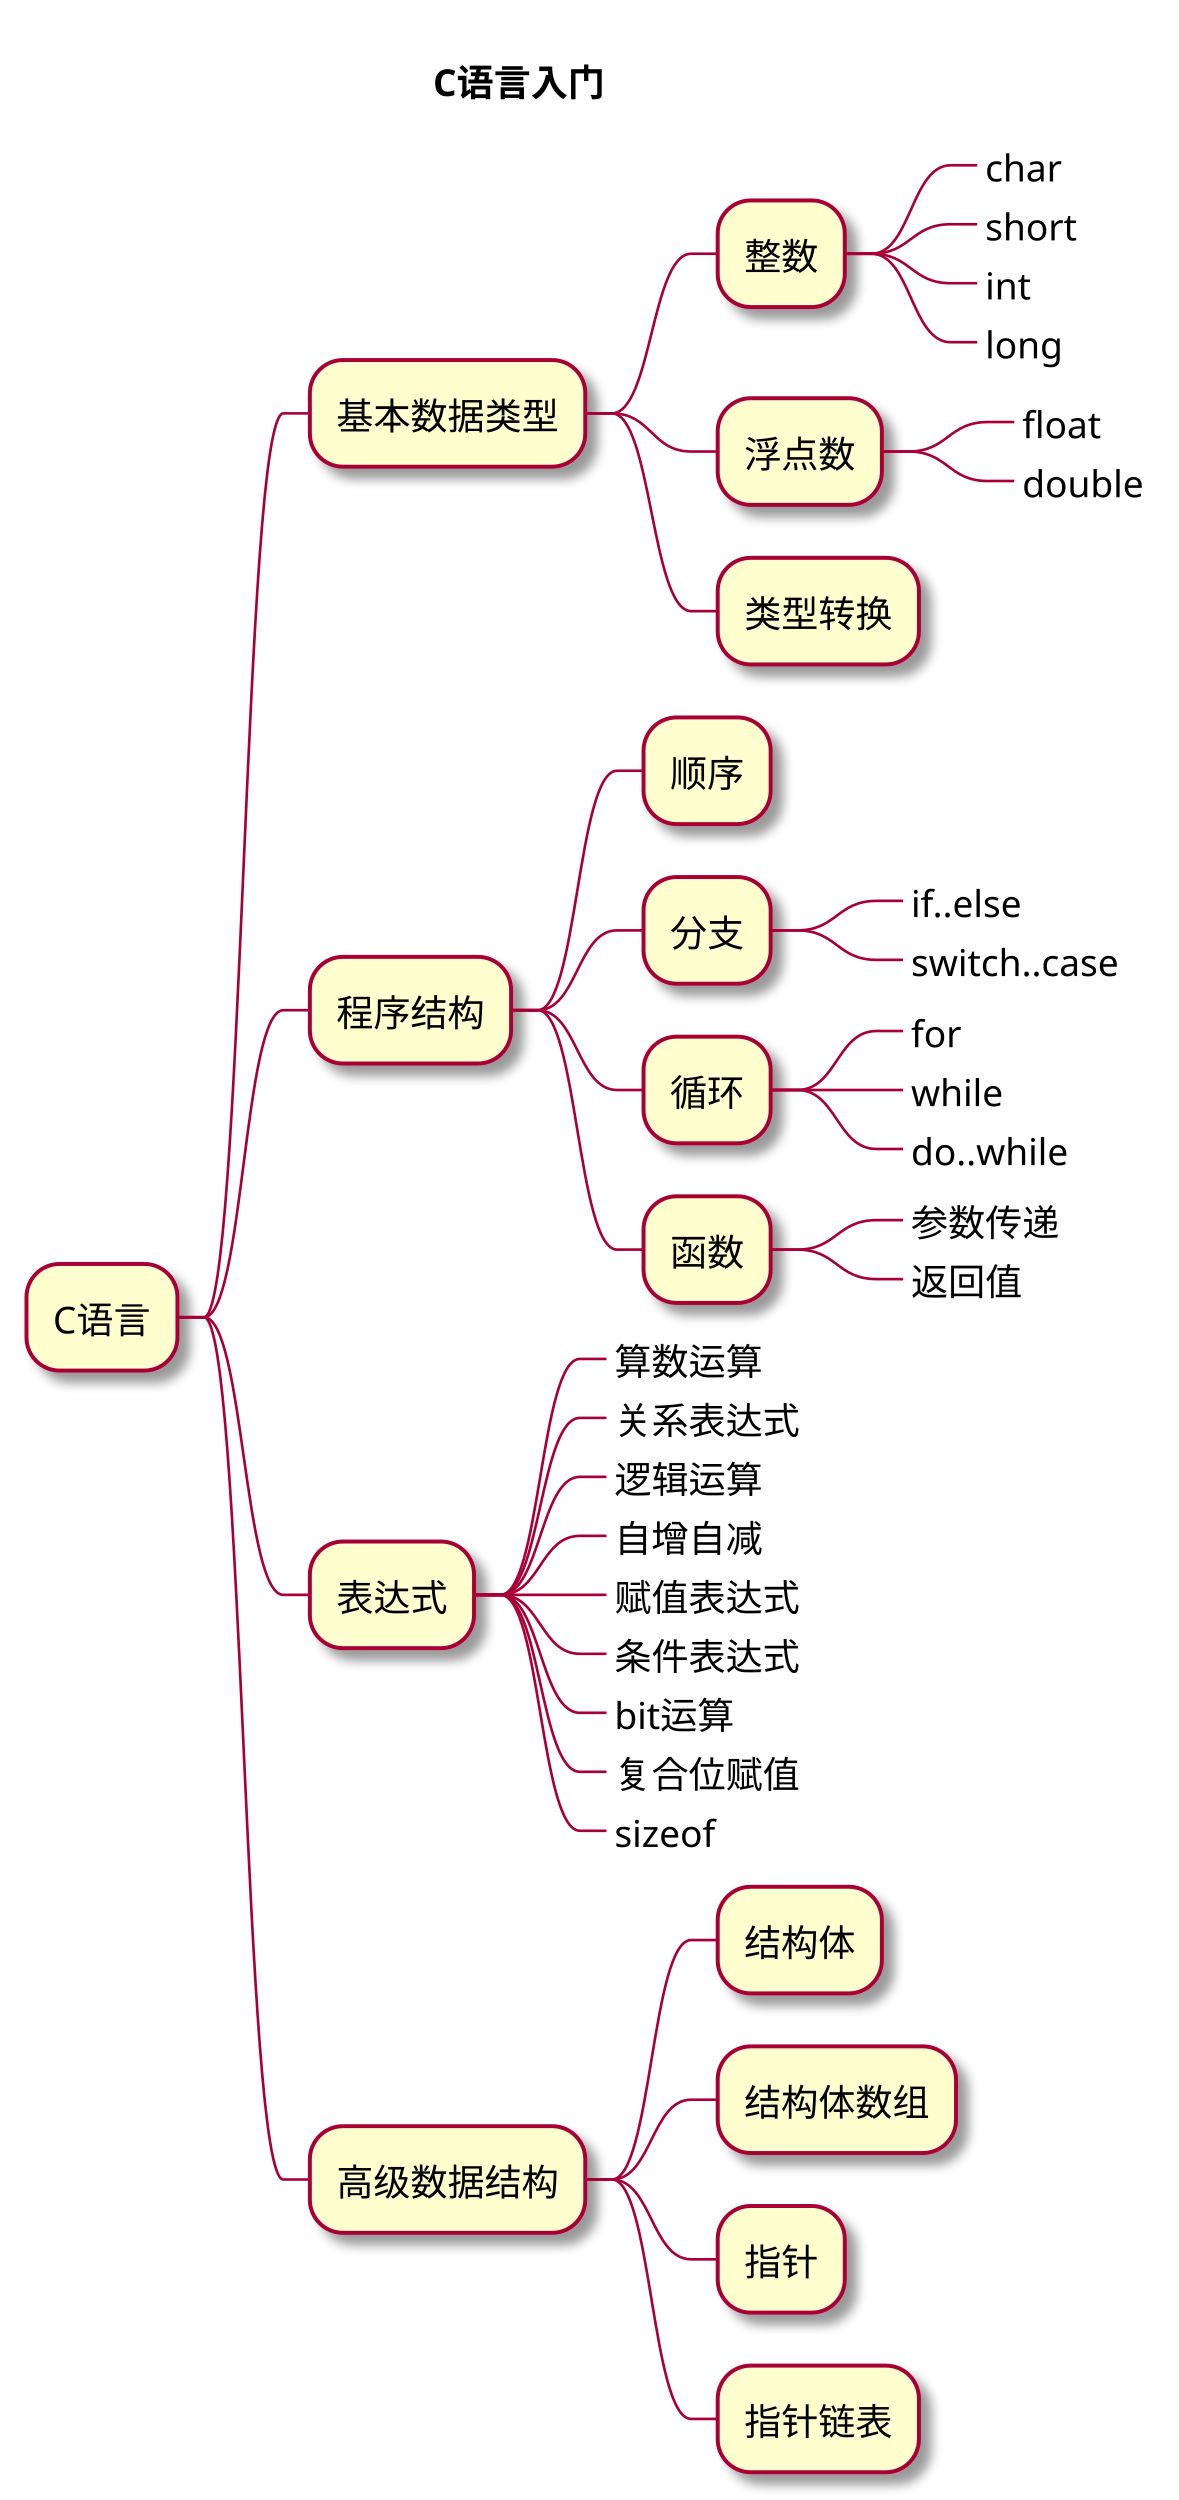
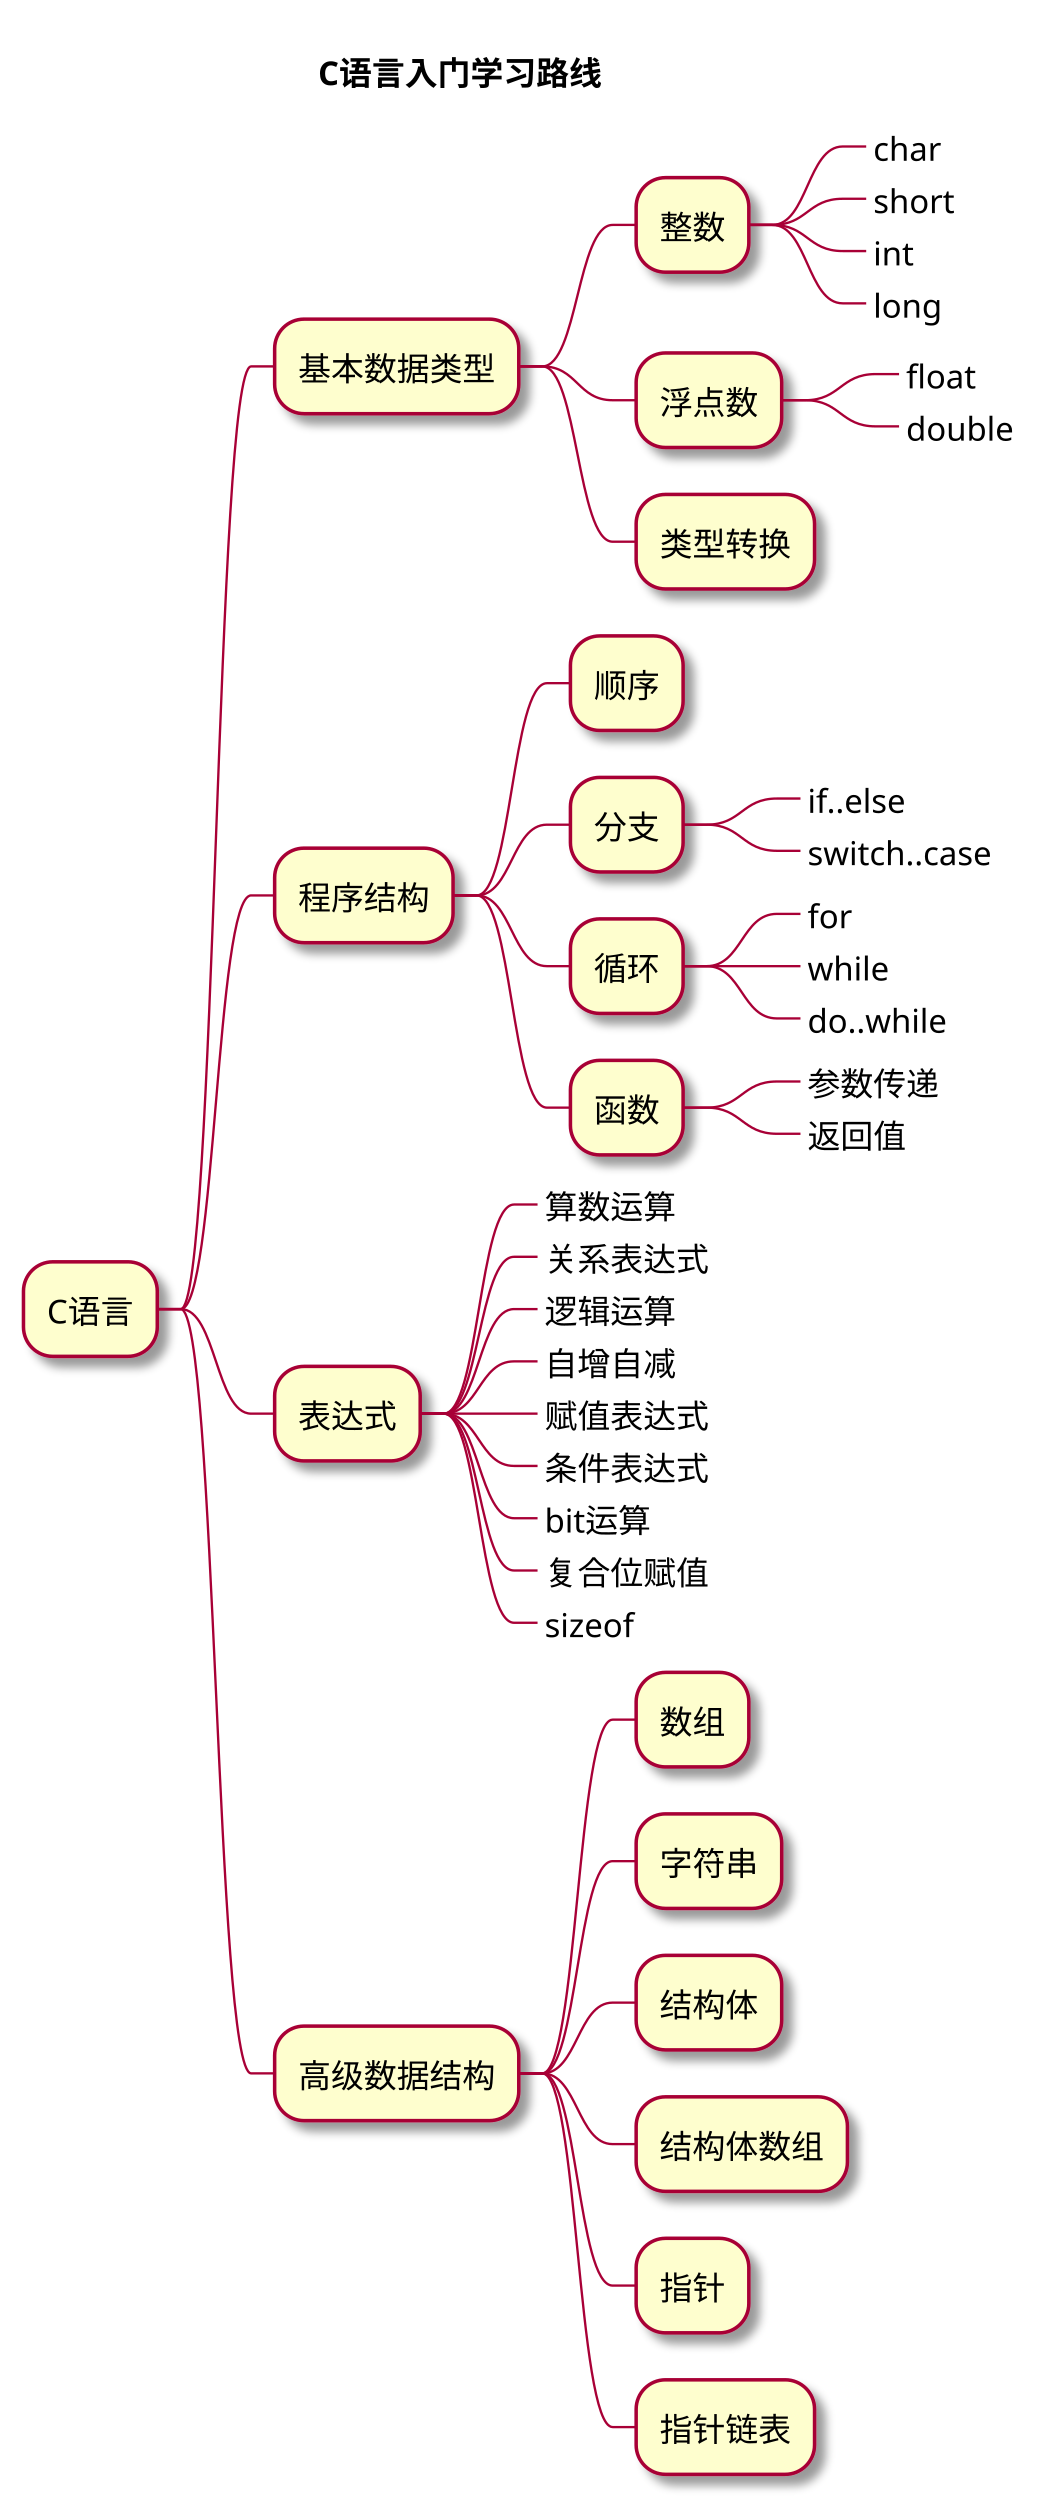
- <svg xmlns="http://www.w3.org/2000/svg" contentScriptType="application/ecmascript" contentStyleType="text/css" height="944px" preserveAspectRatio="none" style="width:445px;height:944px;" version="1.1" viewBox="0 0 445 944" width="445px" zoomAndPan="magnify">
+ <svg xmlns="http://www.w3.org/2000/svg" contentScriptType="application/ecmascript" contentStyleType="text/css" height="1065px" preserveAspectRatio="none" style="width:445px;height:1065px;" version="1.1" viewBox="0 0 445 1065" width="445px" zoomAndPan="magnify">
  <defs>
-     <filter height="300%" id="f1a5dz5rd320h" width="300%" x="-1" y="-1">
+     <filter height="300%" id="f1ky283kv7329q" width="300%" x="-1" y="-1">
      <feGaussianBlur result="blurOut" stdDeviation="2.0" />
      <feColorMatrix in="blurOut" result="blurOut2" type="matrix" values="0 0 0 0 0 0 0 0 0 0 0 0 0 0 0 0 0 0 .4 0" />
      <feOffset dx="4.0" dy="4.0" in="blurOut2" result="blurOut3" />
      <feBlend in="SourceGraphic" in2="blurOut3" mode="normal" />
    </filter>
  </defs>
  <g>
-     <rect fill="none" height="30.272" style="stroke: none; stroke-width: 1.0;" width="75" x="158.5" y="15" />
-     <text fill="#000000" font-family="sans-serif" font-size="14" font-weight="bold" lengthAdjust="spacingAndGlyphs" textLength="65" x="163.5" y="36.24">C语言入门</text>
-     <rect fill="#FEFECE" filter="url(#f1a5dz5rd320h)" height="40.272" rx="12.5" ry="12.5" style="stroke: #A80036; stroke-width: 1.5;" width="57" x="10" y="477.263" />
-     <text fill="#000000" font-family="sans-serif" font-size="14" lengthAdjust="spacingAndGlyphs" textLength="37" x="20" y="503.503">C语言</text>
-     <rect fill="#FEFECE" filter="url(#f1a5dz5rd320h)" height="40.272" rx="12.5" ry="12.5" style="stroke: #A80036; stroke-width: 1.5;" width="104" x="117" y="135.952" />
+     <rect fill="none" height="30.272" style="stroke: none; stroke-width: 1.0;" width="131" x="130.5" y="15" />
+     <text fill="#000000" font-family="sans-serif" font-size="14" font-weight="bold" lengthAdjust="spacingAndGlyphs" textLength="121" x="135.5" y="36.24">C语言入门学习路线</text>
+     <rect fill="#FEFECE" filter="url(#f1ky283kv7329q)" height="40.272" rx="12.5" ry="12.5" style="stroke: #A80036; stroke-width: 1.5;" width="57" x="10" y="537.535" />
+     <text fill="#000000" font-family="sans-serif" font-size="14" lengthAdjust="spacingAndGlyphs" textLength="37" x="20" y="563.775">C语言</text>
+     <rect fill="#FEFECE" filter="url(#f1ky283kv7329q)" height="40.272" rx="12.5" ry="12.5" style="stroke: #A80036; stroke-width: 1.5;" width="104" x="117" y="135.952" />
    <text fill="#000000" font-family="sans-serif" font-size="14" lengthAdjust="spacingAndGlyphs" textLength="84" x="127" y="162.192">基本数据类型</text>
-     <rect fill="#FEFECE" filter="url(#f1a5dz5rd320h)" height="40.272" rx="12.5" ry="12.5" style="stroke: #A80036; stroke-width: 1.5;" width="48" x="271" y="75.68" />
+     <rect fill="#FEFECE" filter="url(#f1ky283kv7329q)" height="40.272" rx="12.5" ry="12.5" style="stroke: #A80036; stroke-width: 1.5;" width="48" x="271" y="75.68" />
    <text fill="#000000" font-family="sans-serif" font-size="14" lengthAdjust="spacingAndGlyphs" textLength="28" x="281" y="101.92">整数</text>
    <text fill="#000000" font-family="sans-serif" font-size="14" lengthAdjust="spacingAndGlyphs" textLength="29" x="372" y="68.512">char</text>
    <path d="M319,95.816 L329,95.816 C344,95.816 344,62.408 359,62.408 L369,62.408 " fill="none" style="stroke: #A80036; stroke-width: 1.0;" />
    <text fill="#000000" font-family="sans-serif" font-size="14" lengthAdjust="spacingAndGlyphs" textLength="34" x="372" y="90.784">short</text>
    <path d="M319,95.816 L329,95.816 C344,95.816 344,84.68 359,84.68 L369,84.68 " fill="none" style="stroke: #A80036; stroke-width: 1.0;" />
    <text fill="#000000" font-family="sans-serif" font-size="14" lengthAdjust="spacingAndGlyphs" textLength="18" x="372" y="113.056">int</text>
    <path d="M319,95.816 L329,95.816 C344,95.816 344,106.952 359,106.952 L369,106.952 " fill="none" style="stroke: #A80036; stroke-width: 1.0;" />
    <text fill="#000000" font-family="sans-serif" font-size="14" lengthAdjust="spacingAndGlyphs" textLength="29" x="372" y="135.328">long</text>
    <path d="M319,95.816 L329,95.816 C344,95.816 344,129.224 359,129.224 L369,129.224 " fill="none" style="stroke: #A80036; stroke-width: 1.0;" />
    <path d="M221,156.088 L231,156.088 C246,156.088 246,95.816 261,95.816 L271,95.816 " fill="none" style="stroke: #A80036; stroke-width: 1.0;" />
-     <rect fill="#FEFECE" filter="url(#f1a5dz5rd320h)" height="40.272" rx="12.5" ry="12.5" style="stroke: #A80036; stroke-width: 1.5;" width="62" x="271" y="150.36" />
+     <rect fill="#FEFECE" filter="url(#f1ky283kv7329q)" height="40.272" rx="12.5" ry="12.5" style="stroke: #A80036; stroke-width: 1.5;" width="62" x="271" y="150.36" />
    <text fill="#000000" font-family="sans-serif" font-size="14" lengthAdjust="spacingAndGlyphs" textLength="42" x="281" y="176.6">浮点数</text>
    <text fill="#000000" font-family="sans-serif" font-size="14" lengthAdjust="spacingAndGlyphs" textLength="30" x="386" y="165.464">float</text>
    <path d="M333,170.495 L343,170.495 C358,170.495 358,159.36 373,159.36 L383,159.36 " fill="none" style="stroke: #A80036; stroke-width: 1.0;" />
    <text fill="#000000" font-family="sans-serif" font-size="14" lengthAdjust="spacingAndGlyphs" textLength="47" x="386" y="187.735">double</text>
    <path d="M333,170.495 L343,170.495 C358,170.495 358,181.631 373,181.631 L383,181.631 " fill="none" style="stroke: #A80036; stroke-width: 1.0;" />
    <path d="M221,156.088 L231,156.088 C246,156.088 246,170.495 261,170.495 L271,170.495 " fill="none" style="stroke: #A80036; stroke-width: 1.0;" />
-     <rect fill="#FEFECE" filter="url(#f1a5dz5rd320h)" height="40.272" rx="12.5" ry="12.5" style="stroke: #A80036; stroke-width: 1.5;" width="76" x="271" y="210.631" />
+     <rect fill="#FEFECE" filter="url(#f1ky283kv7329q)" height="40.272" rx="12.5" ry="12.5" style="stroke: #A80036; stroke-width: 1.5;" width="76" x="271" y="210.631" />
    <text fill="#000000" font-family="sans-serif" font-size="14" lengthAdjust="spacingAndGlyphs" textLength="56" x="281" y="236.871">类型转换</text>
    <path d="M221,156.088 L231,156.088 C246,156.088 246,230.767 261,230.767 L271,230.767 " fill="none" style="stroke: #A80036; stroke-width: 1.0;" />
-     <path d="M67,497.399 L77,497.399 C92,497.399 92,156.088 107,156.088 L117,156.088 " fill="none" style="stroke: #A80036; stroke-width: 1.0;" />
-     <rect fill="#FEFECE" filter="url(#f1a5dz5rd320h)" height="40.272" rx="12.5" ry="12.5" style="stroke: #A80036; stroke-width: 1.5;" width="76" x="117" y="361.311" />
+     <path d="M67,557.671 L77,557.671 C92,557.671 92,156.088 107,156.088 L117,156.088 " fill="none" style="stroke: #A80036; stroke-width: 1.0;" />
+     <rect fill="#FEFECE" filter="url(#f1ky283kv7329q)" height="40.272" rx="12.5" ry="12.5" style="stroke: #A80036; stroke-width: 1.5;" width="76" x="117" y="361.311" />
    <text fill="#000000" font-family="sans-serif" font-size="14" lengthAdjust="spacingAndGlyphs" textLength="56" x="127" y="387.551">程序结构</text>
-     <rect fill="#FEFECE" filter="url(#f1a5dz5rd320h)" height="40.272" rx="12.5" ry="12.5" style="stroke: #A80036; stroke-width: 1.5;" width="48" x="243" y="270.903" />
+     <rect fill="#FEFECE" filter="url(#f1ky283kv7329q)" height="40.272" rx="12.5" ry="12.5" style="stroke: #A80036; stroke-width: 1.5;" width="48" x="243" y="270.903" />
    <text fill="#000000" font-family="sans-serif" font-size="14" lengthAdjust="spacingAndGlyphs" textLength="28" x="253" y="297.143">顺序</text>
    <path d="M193,381.447 L203,381.447 C218,381.447 218,291.039 233,291.039 L243,291.039 " fill="none" style="stroke: #A80036; stroke-width: 1.0;" />
-     <rect fill="#FEFECE" filter="url(#f1a5dz5rd320h)" height="40.272" rx="12.5" ry="12.5" style="stroke: #A80036; stroke-width: 1.5;" width="48" x="243" y="331.175" />
+     <rect fill="#FEFECE" filter="url(#f1ky283kv7329q)" height="40.272" rx="12.5" ry="12.5" style="stroke: #A80036; stroke-width: 1.5;" width="48" x="243" y="331.175" />
    <text fill="#000000" font-family="sans-serif" font-size="14" lengthAdjust="spacingAndGlyphs" textLength="28" x="253" y="357.415">分支</text>
    <text fill="#000000" font-family="sans-serif" font-size="14" lengthAdjust="spacingAndGlyphs" textLength="44" x="344" y="346.279">if..else</text>
    <path d="M291,351.311 L301,351.311 C316,351.311 316,340.175 331,340.175 L341,340.175 " fill="none" style="stroke: #A80036; stroke-width: 1.0;" />
    <text fill="#000000" font-family="sans-serif" font-size="14" lengthAdjust="spacingAndGlyphs" textLength="81" x="344" y="368.551">switch..case</text>
    <path d="M291,351.311 L301,351.311 C316,351.311 316,362.447 331,362.447 L341,362.447 " fill="none" style="stroke: #A80036; stroke-width: 1.0;" />
    <path d="M193,381.447 L203,381.447 C218,381.447 218,351.311 233,351.311 L243,351.311 " fill="none" style="stroke: #A80036; stroke-width: 1.0;" />
-     <rect fill="#FEFECE" filter="url(#f1a5dz5rd320h)" height="40.272" rx="12.5" ry="12.5" style="stroke: #A80036; stroke-width: 1.5;" width="48" x="243" y="391.447" />
+     <rect fill="#FEFECE" filter="url(#f1ky283kv7329q)" height="40.272" rx="12.5" ry="12.5" style="stroke: #A80036; stroke-width: 1.5;" width="48" x="243" y="391.447" />
    <text fill="#000000" font-family="sans-serif" font-size="14" lengthAdjust="spacingAndGlyphs" textLength="28" x="253" y="417.687">循环</text>
    <text fill="#000000" font-family="sans-serif" font-size="14" lengthAdjust="spacingAndGlyphs" textLength="18" x="344" y="395.415">for</text>
    <path d="M291,411.583 L301,411.583 C316,411.583 316,389.311 331,389.311 L341,389.311 " fill="none" style="stroke: #A80036; stroke-width: 1.0;" />
    <text fill="#000000" font-family="sans-serif" font-size="14" lengthAdjust="spacingAndGlyphs" textLength="36" x="344" y="417.687">while</text>
    <path d="M291,411.583 L301,411.583 C316,411.583 316,411.583 331,411.583 L341,411.583 " fill="none" style="stroke: #A80036; stroke-width: 1.0;" />
    <text fill="#000000" font-family="sans-serif" font-size="14" lengthAdjust="spacingAndGlyphs" textLength="61" x="344" y="439.959">do..while</text>
    <path d="M291,411.583 L301,411.583 C316,411.583 316,433.855 331,433.855 L341,433.855 " fill="none" style="stroke: #A80036; stroke-width: 1.0;" />
    <path d="M193,381.447 L203,381.447 C218,381.447 218,411.583 233,411.583 L243,411.583 " fill="none" style="stroke: #A80036; stroke-width: 1.0;" />
-     <rect fill="#FEFECE" filter="url(#f1a5dz5rd320h)" height="40.272" rx="12.5" ry="12.5" style="stroke: #A80036; stroke-width: 1.5;" width="48" x="243" y="451.719" />
+     <rect fill="#FEFECE" filter="url(#f1ky283kv7329q)" height="40.272" rx="12.5" ry="12.5" style="stroke: #A80036; stroke-width: 1.5;" width="48" x="243" y="451.719" />
    <text fill="#000000" font-family="sans-serif" font-size="14" lengthAdjust="spacingAndGlyphs" textLength="28" x="253" y="477.959">函数</text>
    <text fill="#000000" font-family="sans-serif" font-size="14" lengthAdjust="spacingAndGlyphs" textLength="56" x="344" y="466.823">参数传递</text>
    <path d="M291,471.855 L301,471.855 C316,471.855 316,460.719 331,460.719 L341,460.719 " fill="none" style="stroke: #A80036; stroke-width: 1.0;" />
    <text fill="#000000" font-family="sans-serif" font-size="14" lengthAdjust="spacingAndGlyphs" textLength="42" x="344" y="489.095">返回值</text>
    <path d="M291,471.855 L301,471.855 C316,471.855 316,482.991 331,482.991 L341,482.991 " fill="none" style="stroke: #A80036; stroke-width: 1.0;" />
    <path d="M193,381.447 L203,381.447 C218,381.447 218,471.855 233,471.855 L243,471.855 " fill="none" style="stroke: #A80036; stroke-width: 1.0;" />
-     <path d="M67,497.399 L77,497.399 C92,497.399 92,381.447 107,381.447 L117,381.447 " fill="none" style="stroke: #A80036; stroke-width: 1.0;" />
-     <rect fill="#FEFECE" filter="url(#f1a5dz5rd320h)" height="40.272" rx="12.5" ry="12.5" style="stroke: #A80036; stroke-width: 1.5;" width="62" x="117" y="582.079" />
+     <path d="M67,557.671 L77,557.671 C92,557.671 92,381.447 107,381.447 L117,381.447 " fill="none" style="stroke: #A80036; stroke-width: 1.0;" />
+     <rect fill="#FEFECE" filter="url(#f1ky283kv7329q)" height="40.272" rx="12.5" ry="12.5" style="stroke: #A80036; stroke-width: 1.5;" width="62" x="117" y="582.079" />
    <text fill="#000000" font-family="sans-serif" font-size="14" lengthAdjust="spacingAndGlyphs" textLength="42" x="127" y="608.319">表达式</text>
    <text fill="#000000" font-family="sans-serif" font-size="14" lengthAdjust="spacingAndGlyphs" textLength="56" x="232" y="519.231">算数运算</text>
    <path d="M179,602.215 L189,602.215 C204,602.215 204,513.127 219,513.127 L229,513.127 " fill="none" style="stroke: #A80036; stroke-width: 1.0;" />
    <text fill="#000000" font-family="sans-serif" font-size="14" lengthAdjust="spacingAndGlyphs" textLength="70" x="232" y="541.503">关系表达式</text>
    <path d="M179,602.215 L189,602.215 C204,602.215 204,535.399 219,535.399 L229,535.399 " fill="none" style="stroke: #A80036; stroke-width: 1.0;" />
    <text fill="#000000" font-family="sans-serif" font-size="14" lengthAdjust="spacingAndGlyphs" textLength="56" x="232" y="563.775">逻辑运算</text>
    <path d="M179,602.215 L189,602.215 C204,602.215 204,557.671 219,557.671 L229,557.671 " fill="none" style="stroke: #A80036; stroke-width: 1.0;" />
    <text fill="#000000" font-family="sans-serif" font-size="14" lengthAdjust="spacingAndGlyphs" textLength="56" x="232" y="586.047">自增自减</text>
    <path d="M179,602.215 L189,602.215 C204,602.215 204,579.943 219,579.943 L229,579.943 " fill="none" style="stroke: #A80036; stroke-width: 1.0;" />
    <text fill="#000000" font-family="sans-serif" font-size="14" lengthAdjust="spacingAndGlyphs" textLength="70" x="232" y="608.319">赋值表达式</text>
    <path d="M179,602.215 L189,602.215 C204,602.215 204,602.215 219,602.215 L229,602.215 " fill="none" style="stroke: #A80036; stroke-width: 1.0;" />
    <text fill="#000000" font-family="sans-serif" font-size="14" lengthAdjust="spacingAndGlyphs" textLength="70" x="232" y="630.591">条件表达式</text>
    <path d="M179,602.215 L189,602.215 C204,602.215 204,624.486 219,624.486 L229,624.486 " fill="none" style="stroke: #A80036; stroke-width: 1.0;" />
    <text fill="#000000" font-family="sans-serif" font-size="14" lengthAdjust="spacingAndGlyphs" textLength="46" x="232" y="652.862">bit运算</text>
    <path d="M179,602.215 L189,602.215 C204,602.215 204,646.759 219,646.759 L229,646.759 " fill="none" style="stroke: #A80036; stroke-width: 1.0;" />
    <text fill="#000000" font-family="sans-serif" font-size="14" lengthAdjust="spacingAndGlyphs" textLength="70" x="232" y="675.134">复合位赋值</text>
    <path d="M179,602.215 L189,602.215 C204,602.215 204,669.03 219,669.03 L229,669.03 " fill="none" style="stroke: #A80036; stroke-width: 1.0;" />
    <text fill="#000000" font-family="sans-serif" font-size="14" lengthAdjust="spacingAndGlyphs" textLength="39" x="232" y="697.406">sizeof</text>
    <path d="M179,602.215 L189,602.215 C204,602.215 204,691.302 219,691.302 L229,691.302 " fill="none" style="stroke: #A80036; stroke-width: 1.0;" />
-     <path d="M67,497.399 L77,497.399 C92,497.399 92,602.215 107,602.215 L117,602.215 " fill="none" style="stroke: #A80036; stroke-width: 1.0;" />
-     <rect fill="#FEFECE" filter="url(#f1a5dz5rd320h)" height="40.272" rx="12.5" ry="12.5" style="stroke: #A80036; stroke-width: 1.5;" width="104" x="117" y="802.846" />
-     <text fill="#000000" font-family="sans-serif" font-size="14" lengthAdjust="spacingAndGlyphs" textLength="84" x="127" y="829.086">高级数据结构</text>
-     <rect fill="#FEFECE" filter="url(#f1a5dz5rd320h)" height="40.272" rx="12.5" ry="12.5" style="stroke: #A80036; stroke-width: 1.5;" width="62" x="271" y="712.438" />
-     <text fill="#000000" font-family="sans-serif" font-size="14" lengthAdjust="spacingAndGlyphs" textLength="42" x="281" y="738.678">结构体</text>
-     <path d="M221,822.982 L231,822.982 C246,822.982 246,732.574 261,732.574 L271,732.574 " fill="none" style="stroke: #A80036; stroke-width: 1.0;" />
-     <rect fill="#FEFECE" filter="url(#f1a5dz5rd320h)" height="40.272" rx="12.5" ry="12.5" style="stroke: #A80036; stroke-width: 1.5;" width="90" x="271" y="772.71" />
-     <text fill="#000000" font-family="sans-serif" font-size="14" lengthAdjust="spacingAndGlyphs" textLength="70" x="281" y="798.95">结构体数组</text>
-     <path d="M221,822.982 L231,822.982 C246,822.982 246,792.846 261,792.846 L271,792.846 " fill="none" style="stroke: #A80036; stroke-width: 1.0;" />
-     <rect fill="#FEFECE" filter="url(#f1a5dz5rd320h)" height="40.272" rx="12.5" ry="12.5" style="stroke: #A80036; stroke-width: 1.5;" width="48" x="271" y="832.982" />
-     <text fill="#000000" font-family="sans-serif" font-size="14" lengthAdjust="spacingAndGlyphs" textLength="28" x="281" y="859.222">指针</text>
-     <path d="M221,822.982 L231,822.982 C246,822.982 246,853.118 261,853.118 L271,853.118 " fill="none" style="stroke: #A80036; stroke-width: 1.0;" />
-     <rect fill="#FEFECE" filter="url(#f1a5dz5rd320h)" height="40.272" rx="12.5" ry="12.5" style="stroke: #A80036; stroke-width: 1.5;" width="76" x="271" y="893.254" />
-     <text fill="#000000" font-family="sans-serif" font-size="14" lengthAdjust="spacingAndGlyphs" textLength="56" x="281" y="919.494">指针链表</text>
-     <path d="M221,822.982 L231,822.982 C246,822.982 246,913.39 261,913.39 L271,913.39 " fill="none" style="stroke: #A80036; stroke-width: 1.0;" />
-     <path d="M67,497.399 L77,497.399 C92,497.399 92,822.982 107,822.982 L117,822.982 " fill="none" style="stroke: #A80036; stroke-width: 1.0;" />
+     <path d="M67,557.671 L77,557.671 C92,557.671 92,602.215 107,602.215 L117,602.215 " fill="none" style="stroke: #A80036; stroke-width: 1.0;" />
+     <rect fill="#FEFECE" filter="url(#f1ky283kv7329q)" height="40.272" rx="12.5" ry="12.5" style="stroke: #A80036; stroke-width: 1.5;" width="104" x="117" y="863.118" />
+     <text fill="#000000" font-family="sans-serif" font-size="14" lengthAdjust="spacingAndGlyphs" textLength="84" x="127" y="889.358">高级数据结构</text>
+     <rect fill="#FEFECE" filter="url(#f1ky283kv7329q)" height="40.272" rx="12.5" ry="12.5" style="stroke: #A80036; stroke-width: 1.5;" width="48" x="271" y="712.438" />
+     <text fill="#000000" font-family="sans-serif" font-size="14" lengthAdjust="spacingAndGlyphs" textLength="28" x="281" y="738.678">数组</text>
+     <path d="M221,883.254 L231,883.254 C246,883.254 246,732.574 261,732.574 L271,732.574 " fill="none" style="stroke: #A80036; stroke-width: 1.0;" />
+     <rect fill="#FEFECE" filter="url(#f1ky283kv7329q)" height="40.272" rx="12.5" ry="12.5" style="stroke: #A80036; stroke-width: 1.5;" width="62" x="271" y="772.71" />
+     <text fill="#000000" font-family="sans-serif" font-size="14" lengthAdjust="spacingAndGlyphs" textLength="42" x="281" y="798.95">字符串</text>
+     <path d="M221,883.254 L231,883.254 C246,883.254 246,792.846 261,792.846 L271,792.846 " fill="none" style="stroke: #A80036; stroke-width: 1.0;" />
+     <rect fill="#FEFECE" filter="url(#f1ky283kv7329q)" height="40.272" rx="12.5" ry="12.5" style="stroke: #A80036; stroke-width: 1.5;" width="62" x="271" y="832.982" />
+     <text fill="#000000" font-family="sans-serif" font-size="14" lengthAdjust="spacingAndGlyphs" textLength="42" x="281" y="859.222">结构体</text>
+     <path d="M221,883.254 L231,883.254 C246,883.254 246,853.118 261,853.118 L271,853.118 " fill="none" style="stroke: #A80036; stroke-width: 1.0;" />
+     <rect fill="#FEFECE" filter="url(#f1ky283kv7329q)" height="40.272" rx="12.5" ry="12.5" style="stroke: #A80036; stroke-width: 1.5;" width="90" x="271" y="893.254" />
+     <text fill="#000000" font-family="sans-serif" font-size="14" lengthAdjust="spacingAndGlyphs" textLength="70" x="281" y="919.494">结构体数组</text>
+     <path d="M221,883.254 L231,883.254 C246,883.254 246,913.39 261,913.39 L271,913.39 " fill="none" style="stroke: #A80036; stroke-width: 1.0;" />
+     <rect fill="#FEFECE" filter="url(#f1ky283kv7329q)" height="40.272" rx="12.5" ry="12.5" style="stroke: #A80036; stroke-width: 1.5;" width="48" x="271" y="953.526" />
+     <text fill="#000000" font-family="sans-serif" font-size="14" lengthAdjust="spacingAndGlyphs" textLength="28" x="281" y="979.766">指针</text>
+     <path d="M221,883.254 L231,883.254 C246,883.254 246,973.662 261,973.662 L271,973.662 " fill="none" style="stroke: #A80036; stroke-width: 1.0;" />
+     <rect fill="#FEFECE" filter="url(#f1ky283kv7329q)" height="40.272" rx="12.5" ry="12.5" style="stroke: #A80036; stroke-width: 1.5;" width="76" x="271" y="1013.798" />
+     <text fill="#000000" font-family="sans-serif" font-size="14" lengthAdjust="spacingAndGlyphs" textLength="56" x="281" y="1040.038">指针链表</text>
+     <path d="M221,883.254 L231,883.254 C246,883.254 246,1033.934 261,1033.934 L271,1033.934 " fill="none" style="stroke: #A80036; stroke-width: 1.0;" />
+     <path d="M67,557.671 L77,557.671 C92,557.671 92,883.254 107,883.254 L117,883.254 " fill="none" style="stroke: #A80036; stroke-width: 1.0;" />
  </g>
</svg>
